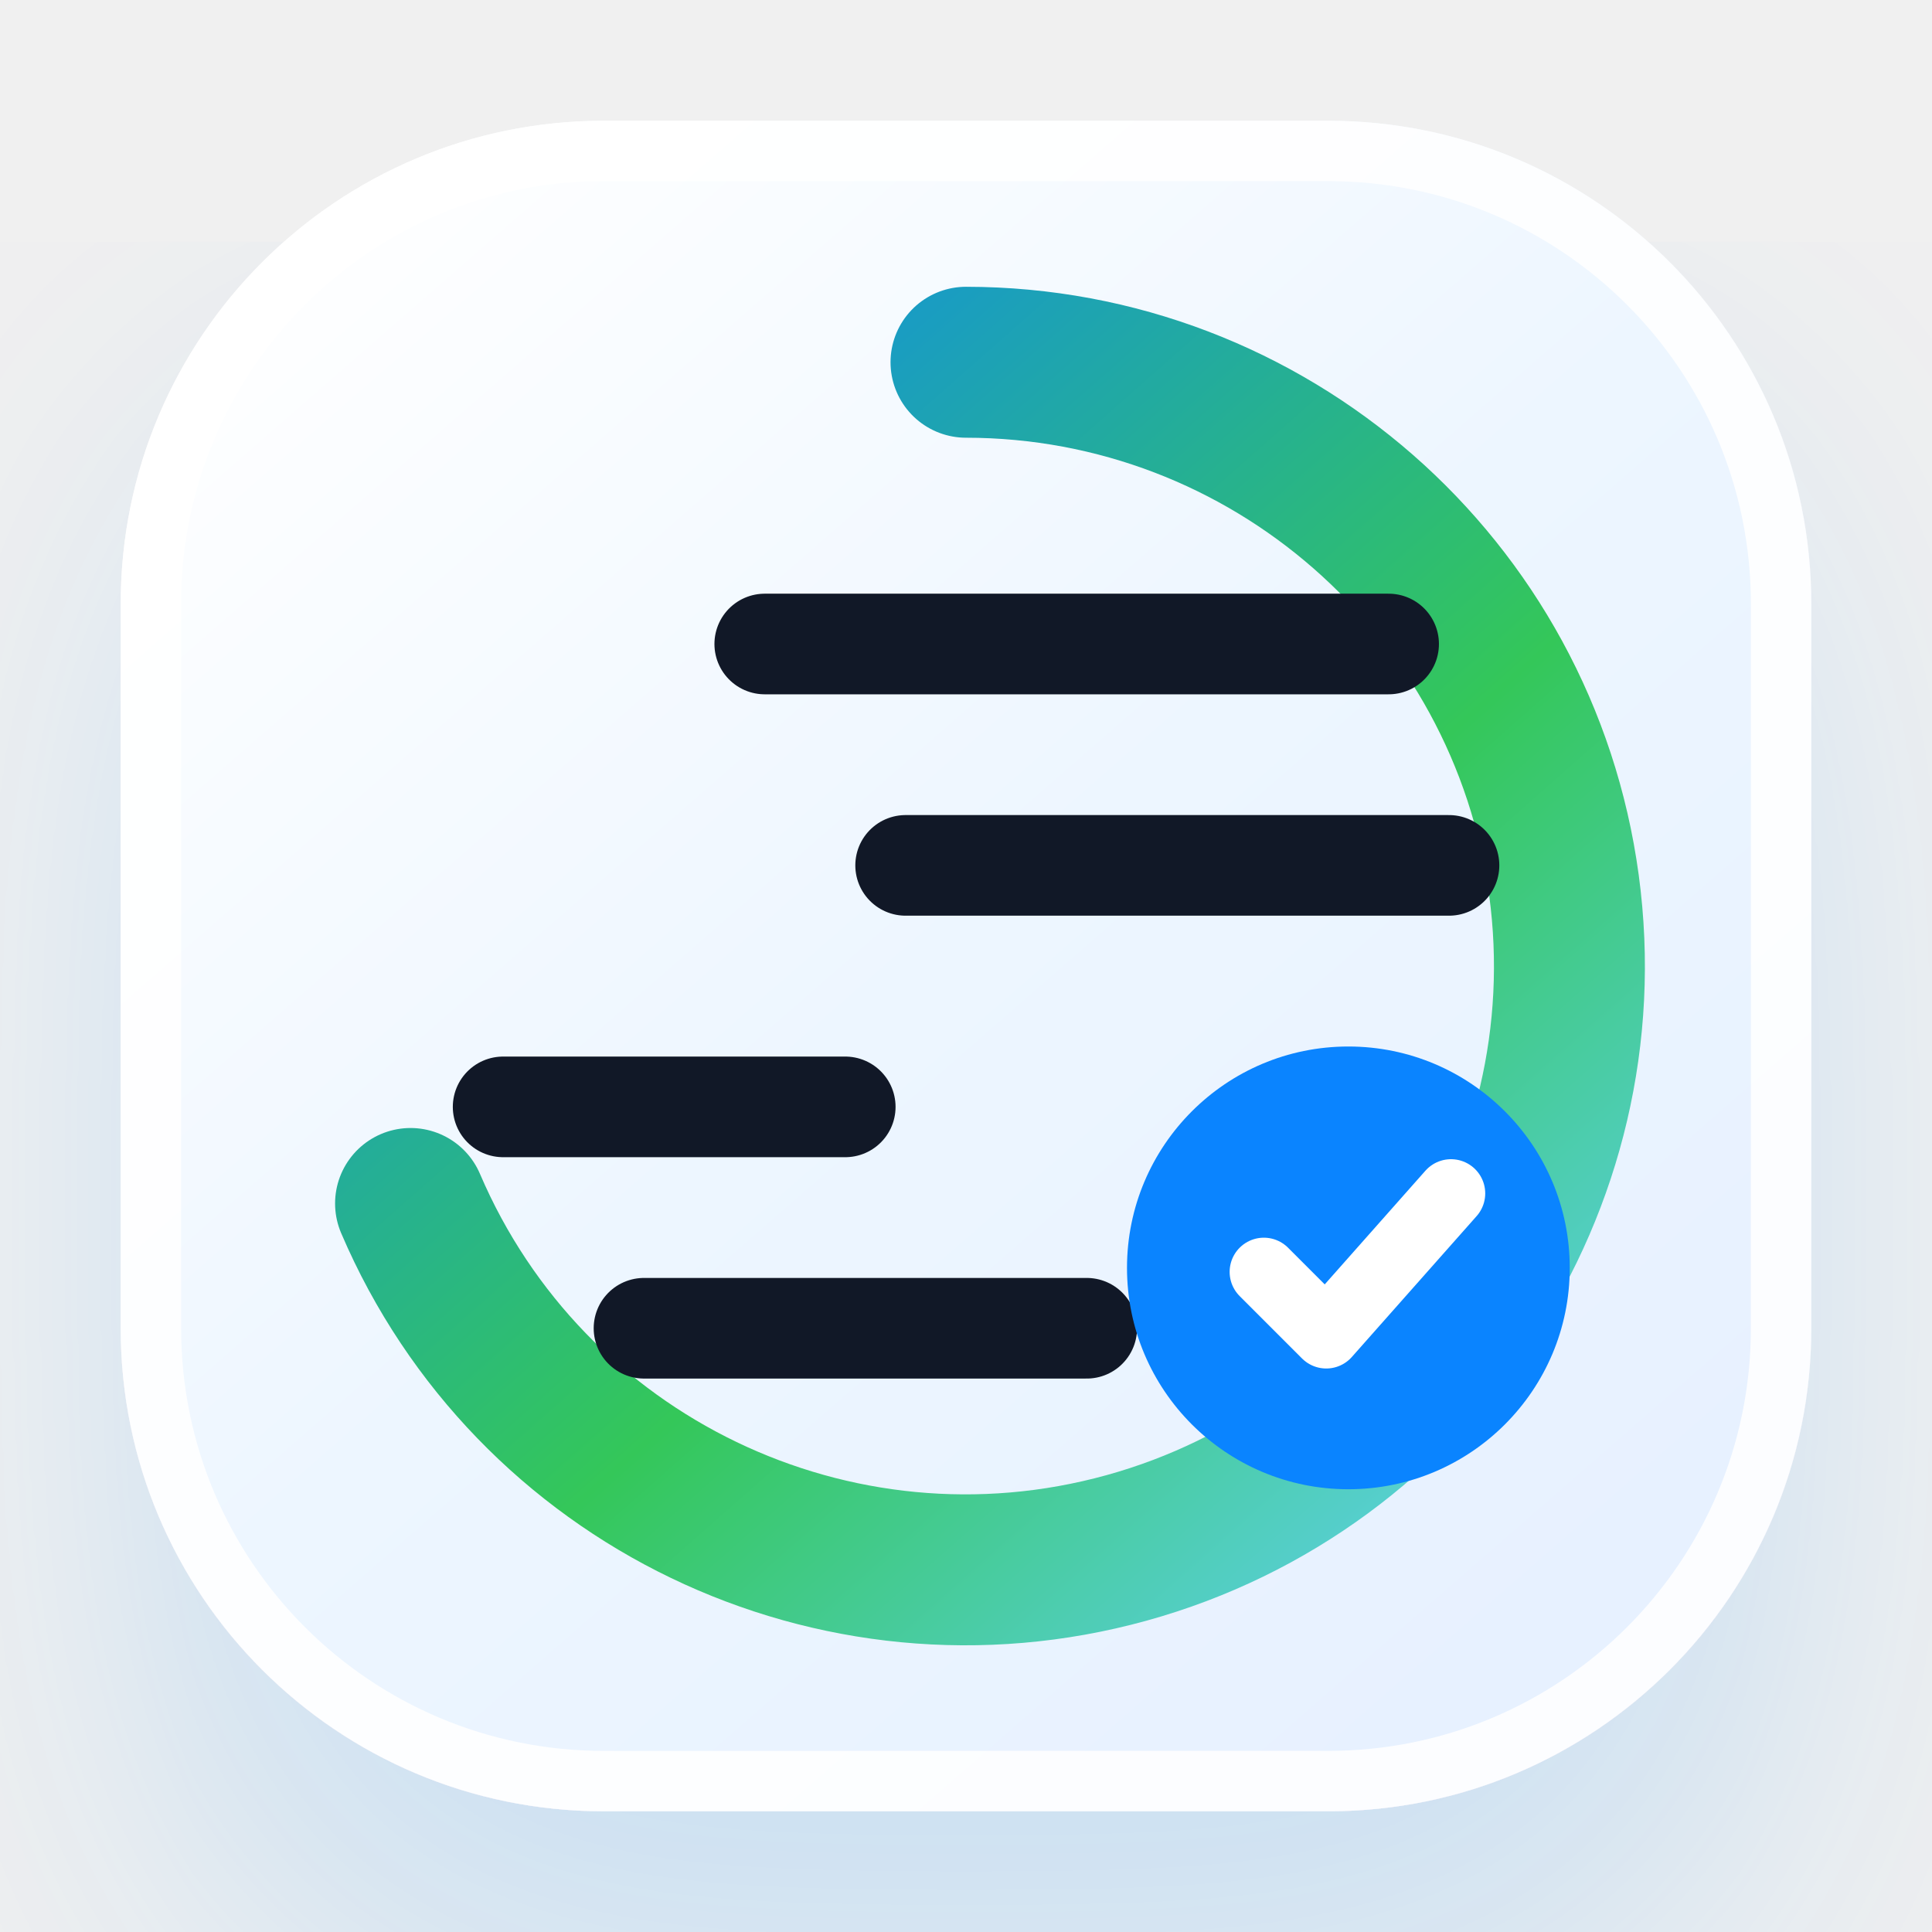
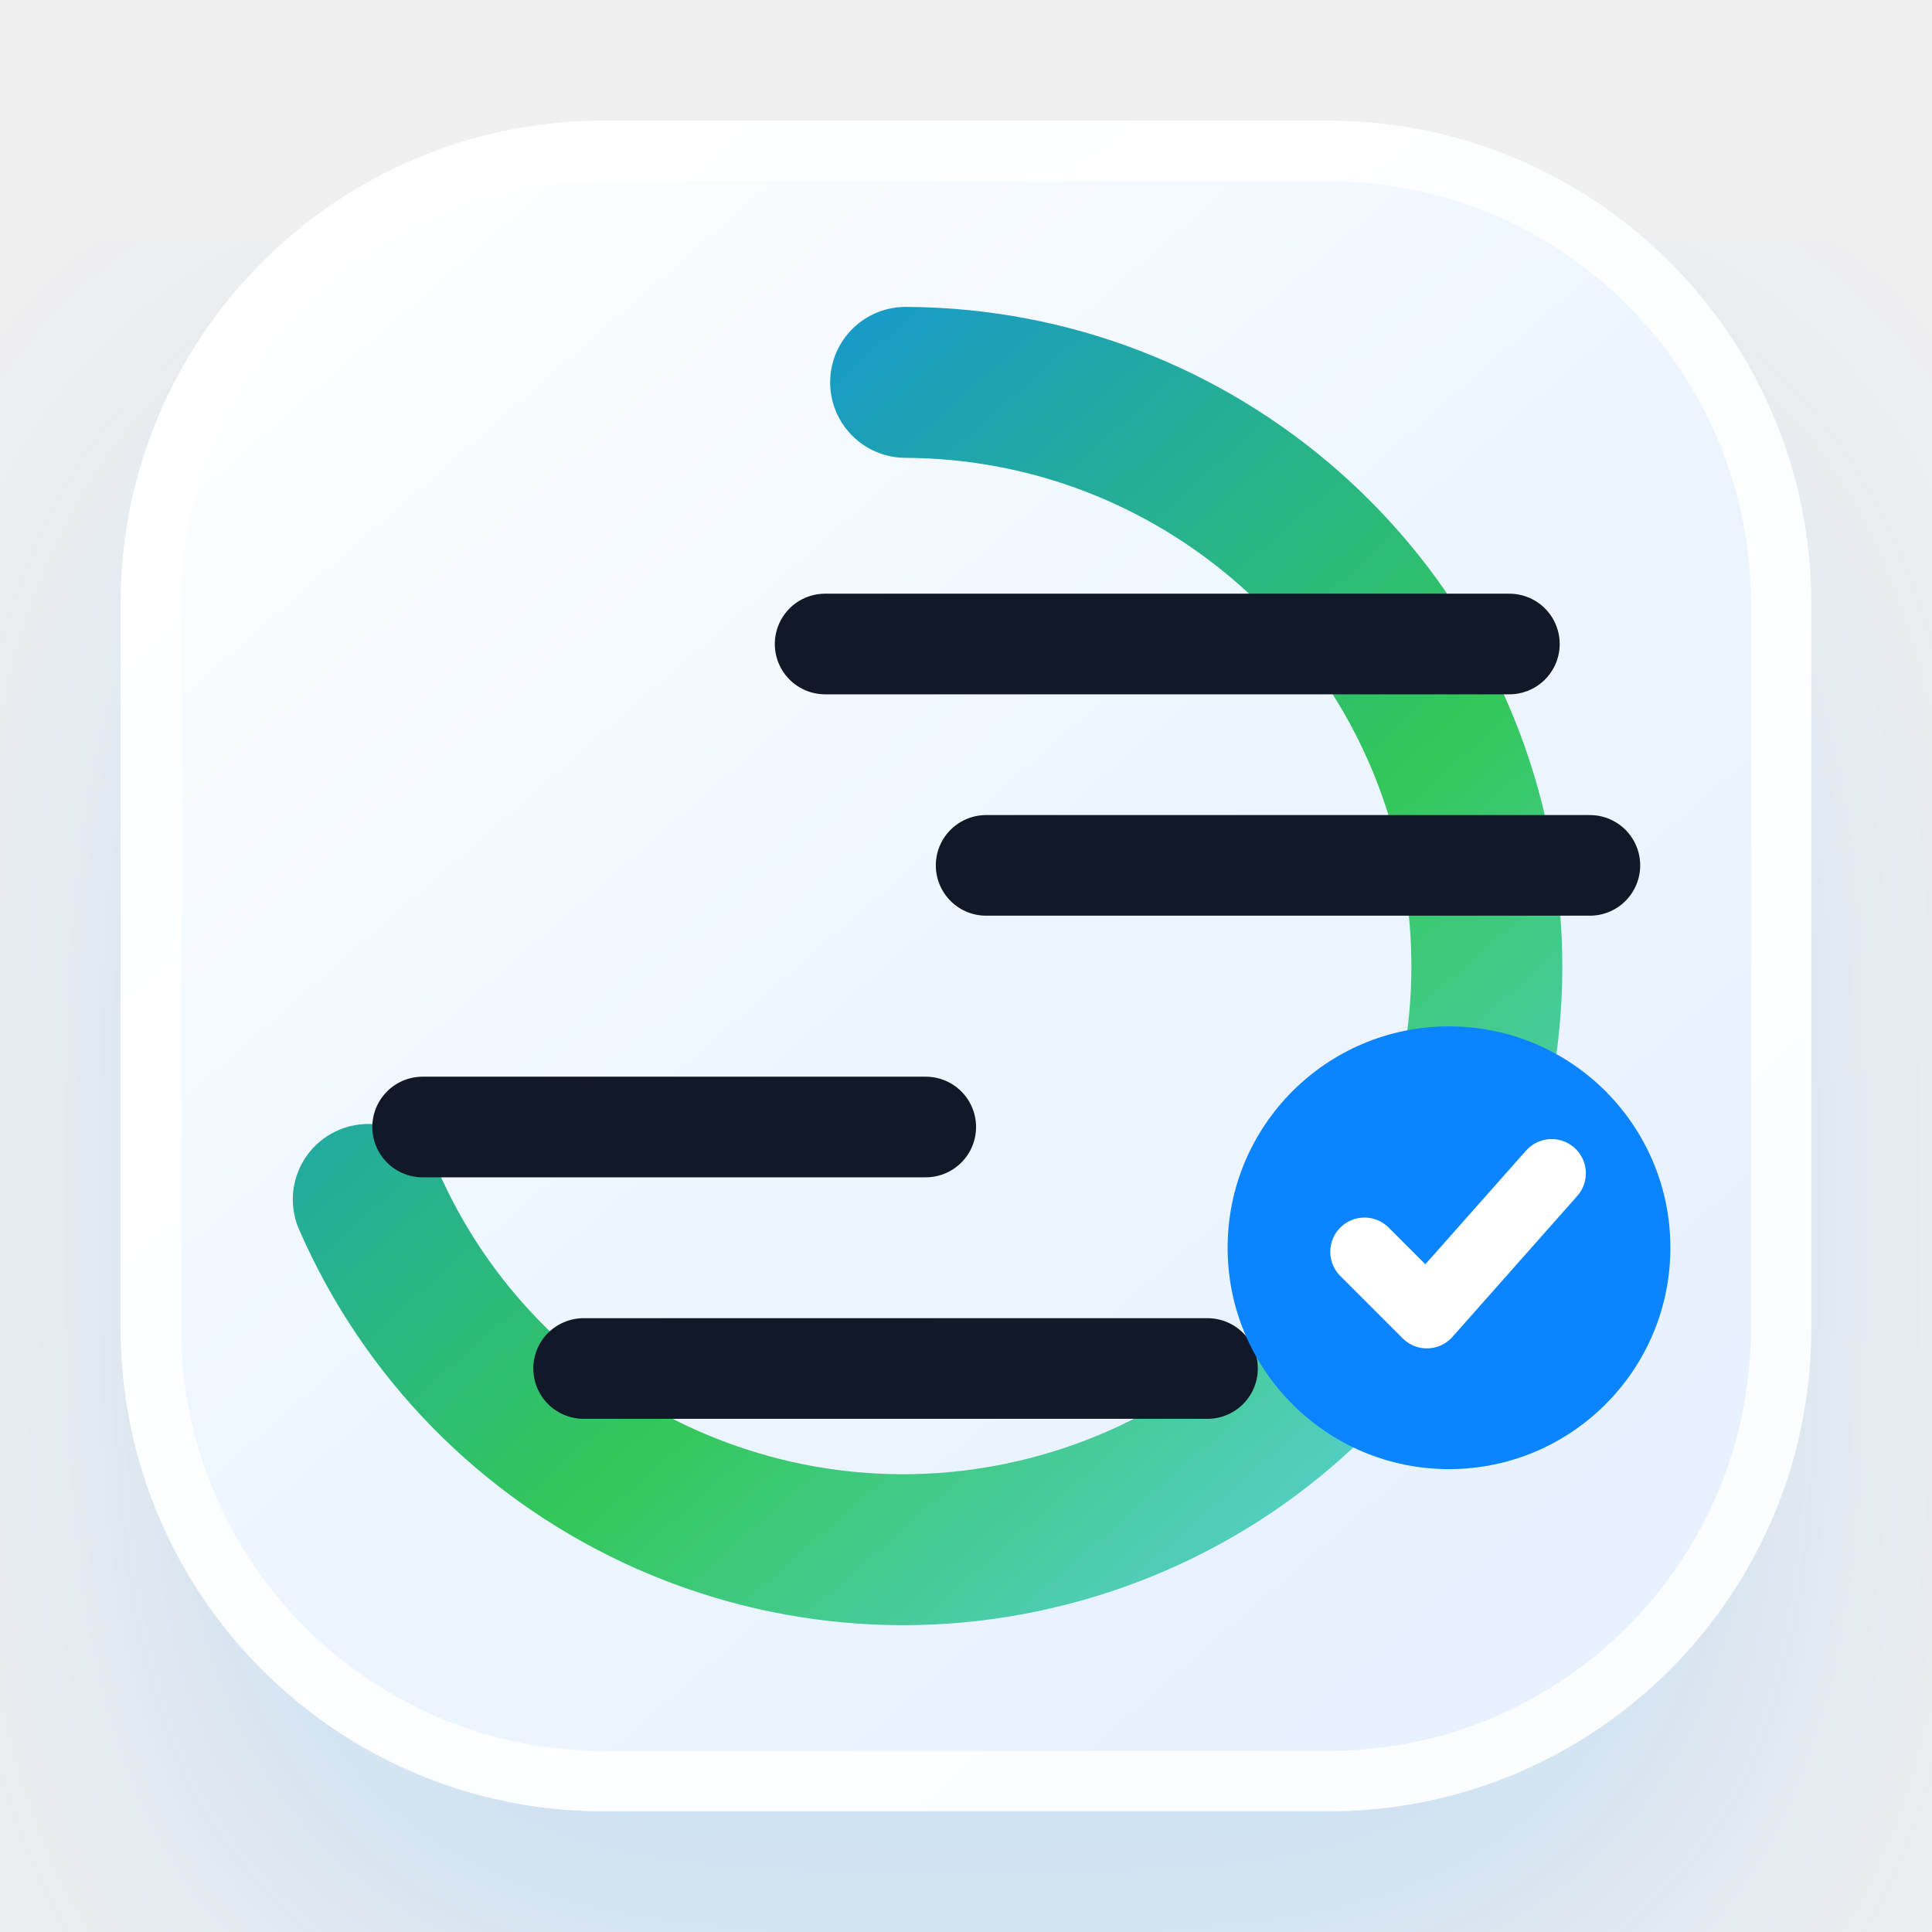
<svg xmlns="http://www.w3.org/2000/svg" viewBox="0 0 96 96" role="img" aria-labelledby="title">
  <defs>
    <linearGradient id="card" x1="14" y1="10" x2="82" y2="88" gradientUnits="userSpaceOnUse">
      <stop stop-color="#FFFFFF" />
      <stop offset=".48" stop-color="#EDF6FF" />
      <stop offset="1" stop-color="#E6F0FF" />
    </linearGradient>
    <linearGradient id="arc" x1="18" y1="14" x2="78" y2="82" gradientUnits="userSpaceOnUse">
      <stop stop-color="#0A84FF" />
      <stop offset=".58" stop-color="#34C759" />
      <stop offset="1" stop-color="#64D2FF" />
    </linearGradient>
    <filter id="shadow" x="-20%" y="-20%" width="140%" height="150%">
      <feDropShadow dx="0" dy="12" stdDeviation="12" flood-color="#0A84FF" flood-opacity=".16" />
    </filter>
  </defs>
  <rect x="6" y="6" width="84" height="84" rx="24" fill="url(#card)" filter="url(#shadow)" />
  <rect x="7.5" y="7.5" width="81" height="81" rx="22.5" fill="none" stroke="#fff" stroke-opacity=".88" stroke-width="3" />
-   <path d="M48 18a30 30 0 1 1-27.6 41.8" fill="none" stroke="url(#arc)" stroke-width="7.5" stroke-linecap="round" />
-   <path d="M25 55h17M32 66h22M38 32h31M45 43h27" stroke="#111827" stroke-width="5" stroke-linecap="round" />
-   <circle cx="67" cy="63" r="11" fill="#0A84FF" />
-   <path d="M62.8 63.2l3.1 3.1 6.2-7" fill="none" stroke="#fff" stroke-width="3.4" stroke-linecap="round" stroke-linejoin="round" />
+   <path d="M45 19a29 29 0 1 1-26.7 40.6" fill="none" stroke="url(#arc)" stroke-width="7.5" stroke-linecap="round" />
+   <path d="M21 56h25M29 68h31M41 32h34M49 43h30" stroke="#111827" stroke-width="5" stroke-linecap="round" />
+   <circle cx="72" cy="62" r="11" fill="#0A84FF" />
+   <path d="M67.8 62.2l3.1 3.1 6.2-7" fill="none" stroke="#fff" stroke-width="3.4" stroke-linecap="round" stroke-linejoin="round" />
</svg>
